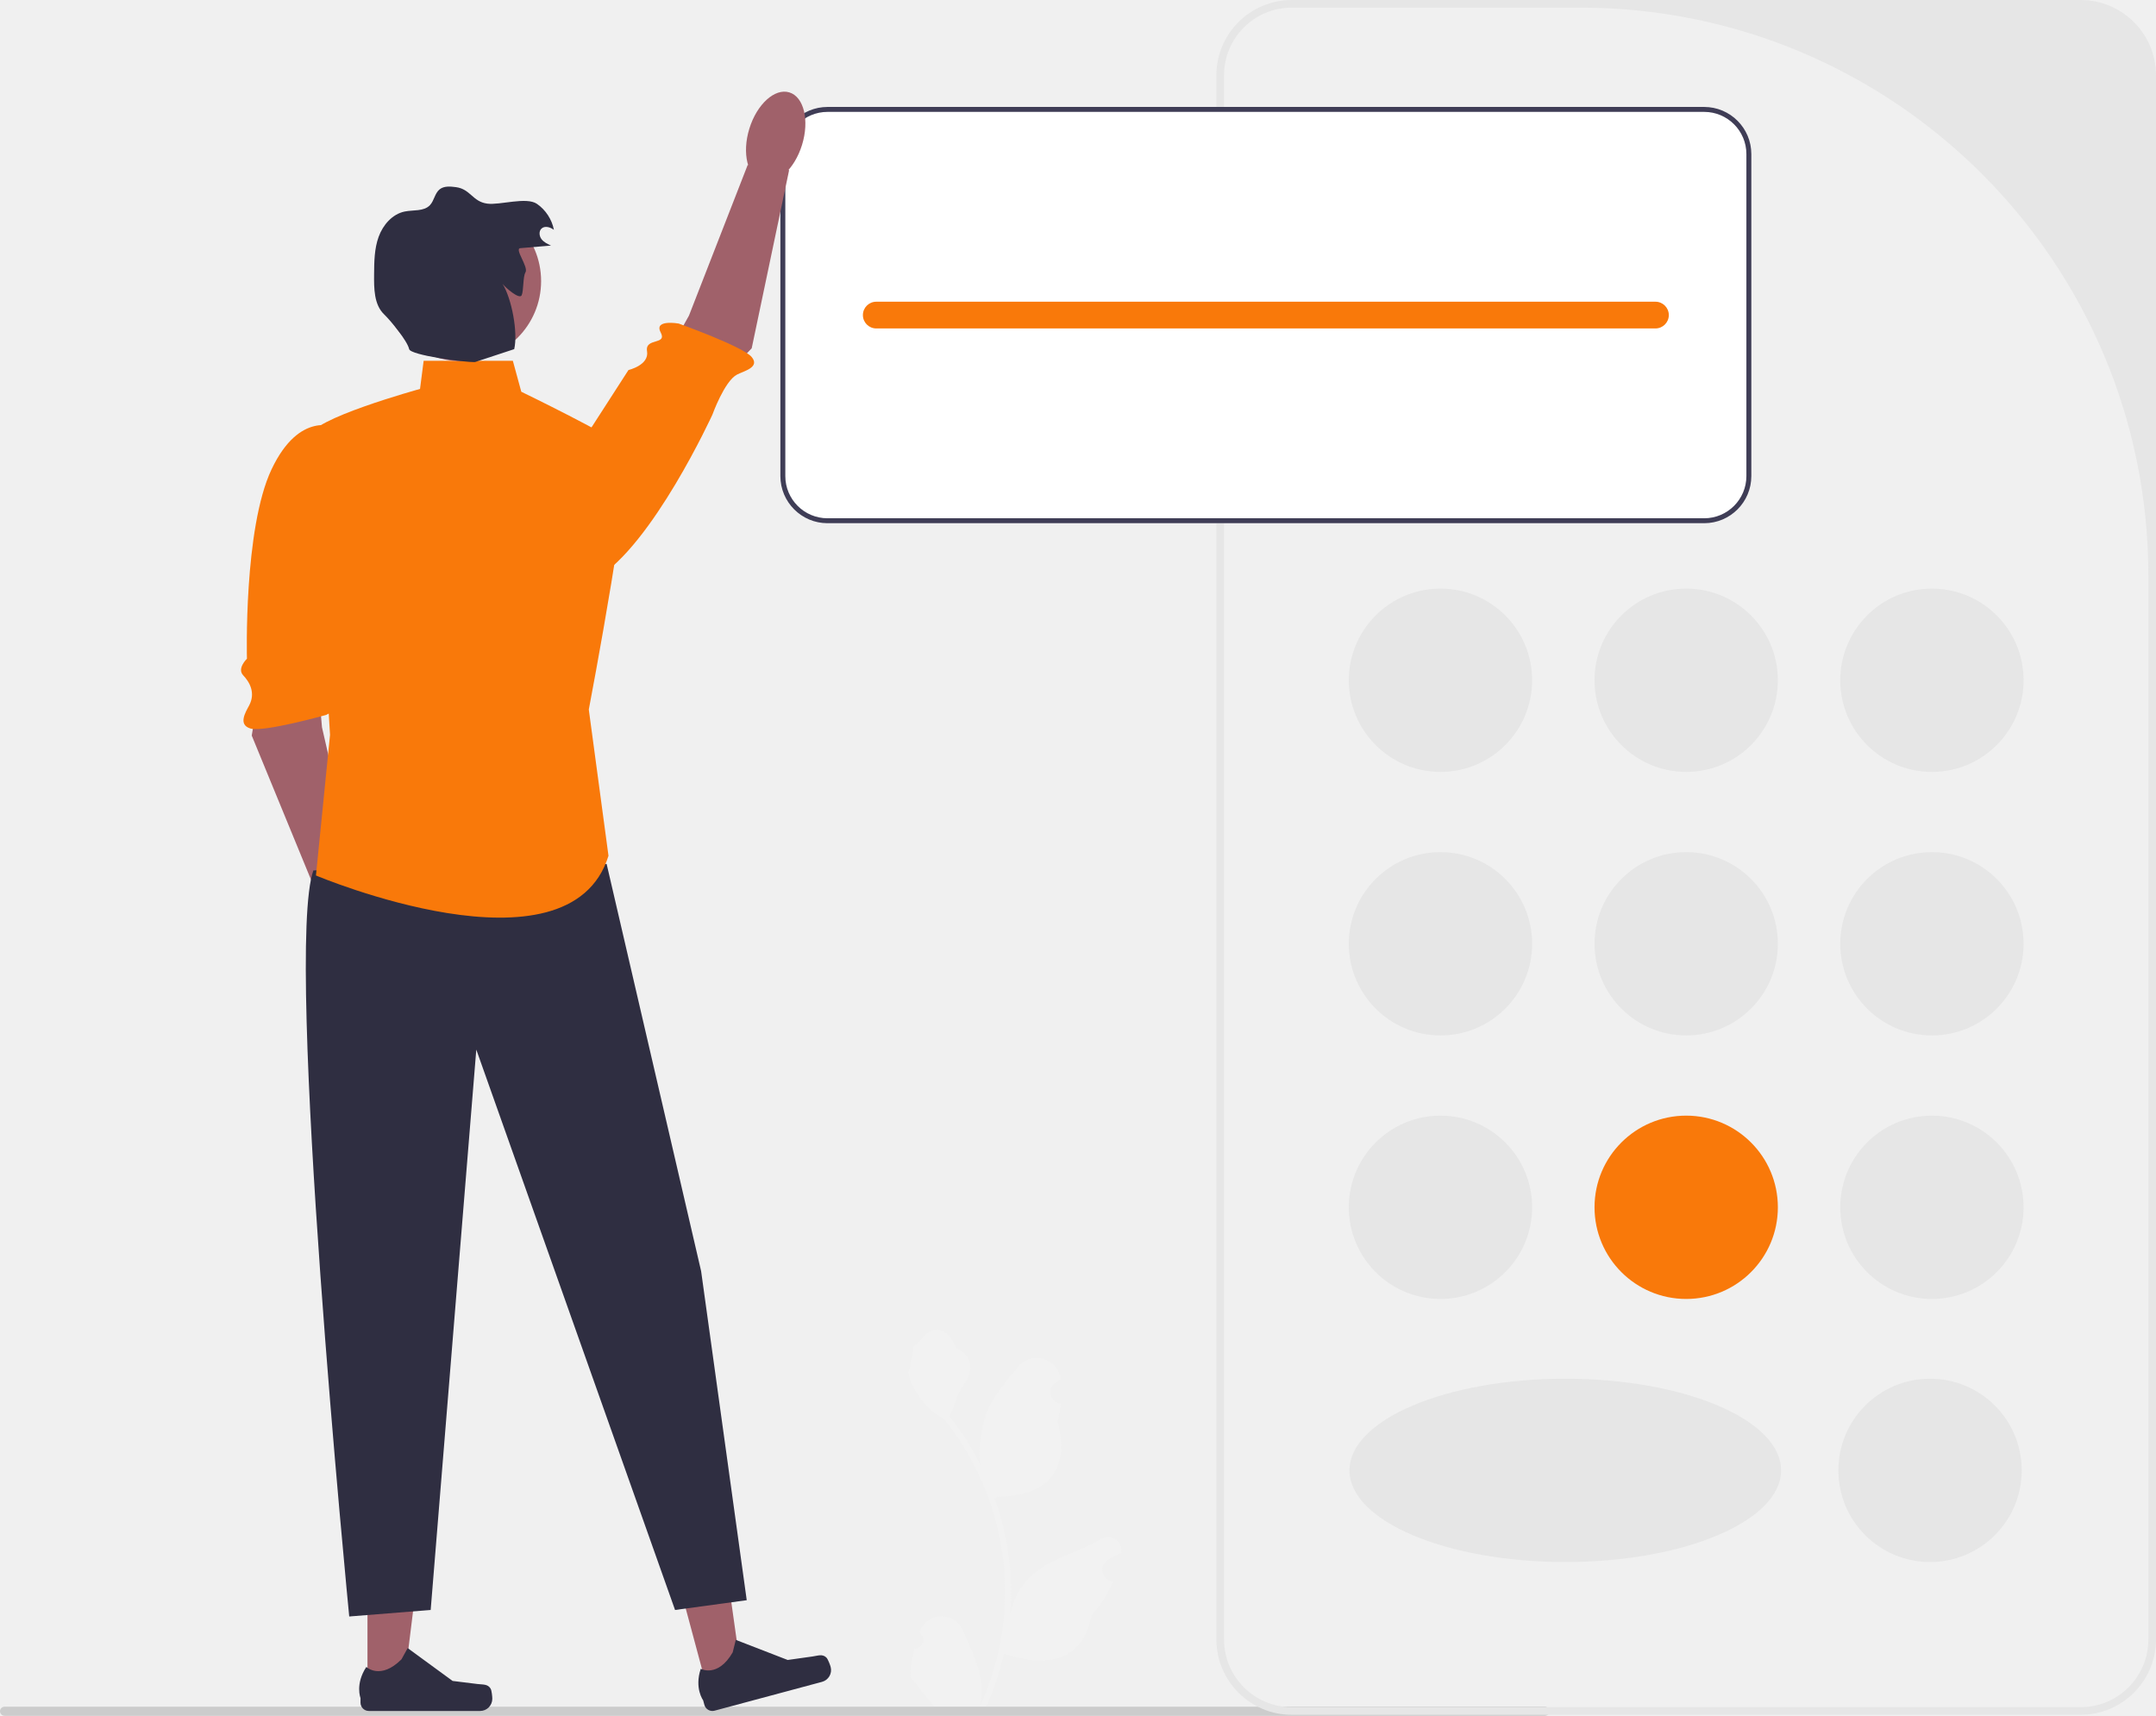
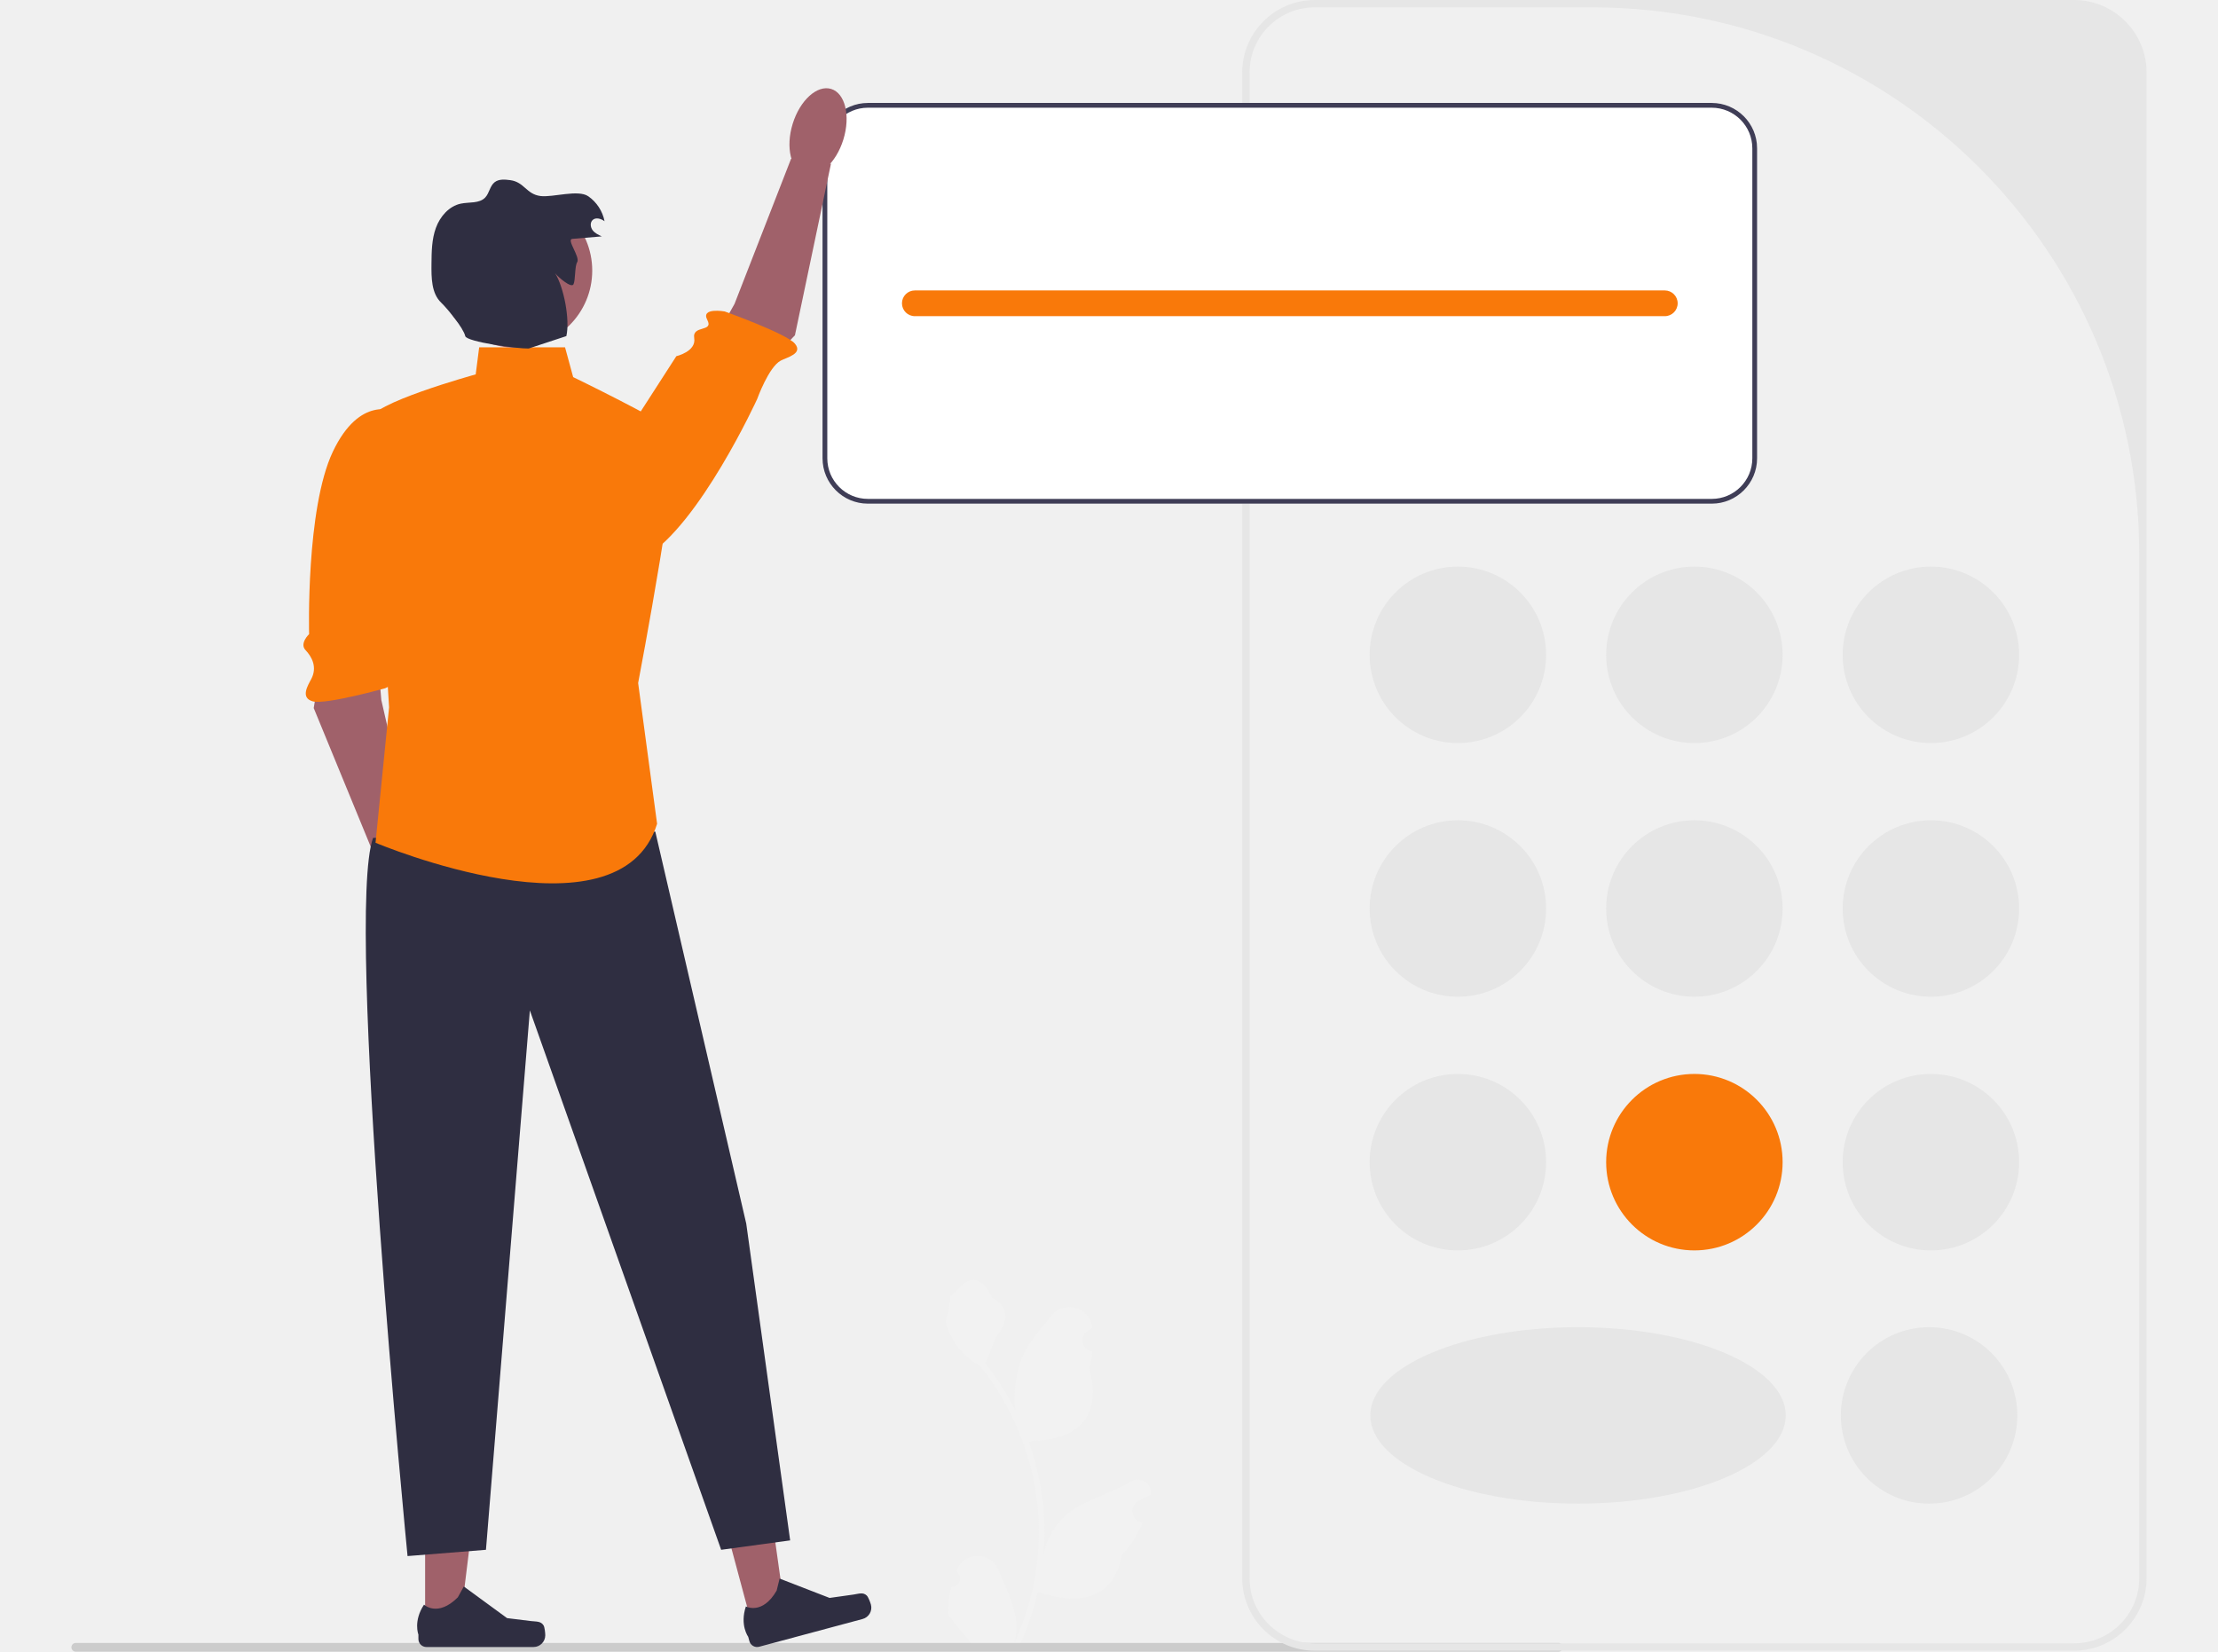
- <svg xmlns="http://www.w3.org/2000/svg" width="564.468" height="449.265" viewBox="0 0 564.468 449.265">
+ <svg xmlns="http://www.w3.org/2000/svg" width="748" height="557" viewBox="0 0 564.468 449.265">
  <path d="M239.346,431.63c2.066,.129,3.208-2.437,1.645-3.933l-.155-.618c.02-.05,.041-.099,.062-.148,2.089-4.982,9.17-4.947,11.241,.042,1.839,4.428,4.179,8.864,4.756,13.546,.258,2.067,.142,4.172-.316,6.2,4.308-9.411,6.575-19.687,6.575-30.021,0-2.597-.142-5.193-.433-7.783-.239-2.119-.568-4.224-.995-6.31-2.306-11.277-7.299-22.018-14.5-30.99-3.462-1.892-6.349-4.851-8.093-8.397-.626-1.279-1.117-2.655-1.35-4.056,.394,.052,1.486-5.949,1.188-6.317,.549-.833,1.532-1.247,2.131-2.06,2.982-4.043,7.091-3.337,9.236,2.157,4.582,2.313,4.627,6.148,1.815,9.837-1.789,2.347-2.035,5.522-3.604,8.035,.162,.207,.329,.407,.491,.614,2.961,3.798,5.522,7.88,7.681,12.169-.61-4.766,.291-10.508,1.826-14.21,1.748-4.217,5.025-7.769,7.91-11.415,3.466-4.379,10.573-2.468,11.184,3.083,.006,.054,.012,.107,.017,.161-.429,.242-.848,.499-1.259,.77-2.339,1.547-1.531,5.174,1.241,5.602l.063,.01c-.155,1.544-.42,3.074-.807,4.579,3.702,14.316-4.29,19.53-15.701,19.764-.252,.129-.497,.258-.749,.381,1.156,3.255,2.08,6.594,2.764,9.979,.614,2.99,1.04,6.013,1.279,9.049,.297,3.83,.271,7.68-.052,11.503l.019-.136c.82-4.211,3.107-8.145,6.427-10.87,4.946-4.063,11.933-5.559,17.268-8.824,2.568-1.572,5.859,.459,5.411,3.437l-.022,.143c-.794,.323-1.569,.698-2.319,1.117-.429,.242-.848,.499-1.259,.77-2.339,1.547-1.531,5.174,1.241,5.602l.063,.01c.045,.006,.084,.013,.129,.019-1.363,3.236-3.262,6.239-5.639,8.829-2.315,12.497-12.256,13.683-22.89,10.044h-.006c-1.163,5.064-2.861,10.011-5.044,14.726h-18.02c-.065-.2-.123-.407-.181-.607,1.666,.103,3.346,.006,4.986-.297-1.337-1.641-2.674-3.294-4.011-4.935-.032-.032-.058-.065-.084-.097-.678-.84-1.363-1.673-2.041-2.512l-0-.001c-.042-2.578,.267-5.147,.879-7.64l.001-0Z" fill="#f2f2f2" />
  <path d="M0,448.075c0,.66,.53,1.19,1.19,1.19H404.48c.66,0,1.19-.53,1.19-1.19,0-.66-.53-1.19-1.19-1.19H1.19c-.66,0-1.19,.53-1.19,1.19Z" fill="#ccc" />
  <path d="M544.743,449h-206.551c-10.876,0-19.724-8.849-19.724-19.725V19.725c0-10.876,8.848-19.725,19.724-19.725h206.551c10.876,0,19.725,8.849,19.725,19.725V429.275c0,10.876-8.849,19.725-19.725,19.725ZM338.192,2c-9.789,0-17.724,7.935-17.724,17.724V429.275c0,9.789,7.936,17.725,17.725,17.725h206.551c9.789,0,17.725-7.936,17.725-17.725V150.705c0-82.127-66.577-148.705-148.705-148.705h-75.571Z" fill="#e6e6e6" />
  <g>
    <circle cx="377.134" cy="178.118" r="24" fill="#e6e6e6" />
    <circle cx="505.801" cy="178.118" r="24" fill="#e6e6e6" />
    <circle cx="441.467" cy="178.118" r="24" fill="#e6e6e6" />
  </g>
  <circle cx="377.134" cy="247.118" r="24" fill="#e6e6e6" />
  <circle cx="505.801" cy="247.118" r="24" fill="#e6e6e6" />
  <circle cx="441.467" cy="247.118" r="24" fill="#e6e6e6" />
  <circle cx="377.134" cy="316.118" r="24" fill="#e6e6e6" />
  <circle cx="505.31" cy="385" r="24" fill="#e6e6e6" />
  <ellipse cx="409.81" cy="385" rx="56.5" ry="24" fill="#e6e6e6" />
  <circle cx="505.801" cy="316.118" r="24" fill="#e6e6e6" />
  <circle cx="441.467" cy="316.118" r="24" fill="#f9790a" />
  <path d="M446.184,28H216.65c-6.806,0-12.34,5.534-12.34,12.34V124.66c0,6.806,5.534,12.34,12.34,12.34h229.534c6.806,0,12.34-5.534,12.34-12.34V40.34c0-6.806-5.534-12.34-12.34-12.34Z" fill="#fff" />
  <path d="M446.184,28H216.65c-6.806,0-12.34,5.534-12.34,12.34V124.66c0,6.806,5.534,12.34,12.34,12.34h229.534c6.806,0,12.34-5.534,12.34-12.34V40.34c0-6.806-5.534-12.34-12.34-12.34Zm11.043,96.66c0,6.092-4.95,11.043-11.043,11.043H216.65c-6.092,0-11.043-4.95-11.043-11.043V40.34c0-6.092,4.95-11.043,11.043-11.043h229.534c6.092,0,11.043,4.95,11.043,11.043V124.66Z" fill="#3f3d56" />
  <rect x="225.917" y="79" width="211" height="7" rx="3.5" ry="3.5" fill="#f9790a" />
  <g>
    <g>
      <polygon points="67.952 180.421 65.908 192.596 84.038 236.7 93.766 231.699 84.298 190.427 82.937 174.676 67.952 180.421" fill="#a0616a" />
      <path d="M87.966,111.929s-9.493-4.598-16.859,10.939c-7.366,15.537-6.454,49.614-6.454,49.614,0,0-2.682,2.554-.98,4.342s3.29,4.626,1.553,7.897c-.915,1.724-3.034,5.097,.435,6.055,3.469,.958,19.698-3.568,19.698-3.568,0,0,6.068-2.718,2.62-4.549-3.448-1.831,1.408-12.905,1.408-12.905l4.012-31.991-5.435-25.833Z" fill="#f9790a" />
      <ellipse cx="91.852" cy="241.931" rx="7.217" ry="12.155" transform="translate(-66.97226 37.62166) rotate(-17.07063)" fill="#a0616a" />
    </g>
    <g>
      <polygon points="185.278 442.57 194.364 440.131 189.282 403.923 175.872 407.522 185.278 442.57" fill="#a0616a" />
      <path d="M216.354,434.01h0c.411,.401,.973,1.898,1.121,2.453h0c.457,1.703-.553,3.454-2.256,3.911l-28.14,7.551c-1.162,.312-2.357-.377-2.668-1.539l-.314-1.172s-2.337-3.148-.635-8.257c0,0,4.474,2.442,8.368-4.308l.807-3.265,13.591,5.261,6.506-.915c1.423-.2,2.592-.724,3.621,.28Z" fill="#2f2e41" />
    </g>
    <g>
      <polygon points="96.211 442.361 105.619 442.36 110.095 406.072 96.209 406.073 96.211 442.361" fill="#a0616a" />
      <path d="M128.444,442.148h0c.293,.493,.447,2.086,.447,2.659h0c0,1.763-1.43,3.193-3.193,3.193h-29.135c-1.203,0-2.178-.975-2.178-2.178v-1.213s-1.441-3.646,1.526-8.139c0,0,3.688,3.518,9.199-1.992l1.625-2.944,11.764,8.603,6.52,.803c1.427,.176,2.691-.027,3.425,1.209Z" fill="#2f2e41" />
    </g>
    <path d="M158.823,226.205l24.739,106.632,11.943,86.159-18.767,2.559-52.037-146.726-11.943,146.726-21.326,1.706s-17.061-174.024-9.384-195.35l76.775-1.706Z" fill="#2f2e41" />
    <g>
      <polygon points="188.269 100.115 196.805 91.196 206.607 44.529 195.751 43.196 180.377 82.65 172.647 96.441 188.269 100.115" fill="#a0616a" />
      <path d="M133.21,145.505s7.988,14.729,22.815,6.022c14.827-8.708,30.508-42.992,30.508-42.992,0,0,3.131-8.715,6.407-10.444,1.726-.911,6.168-1.894,3.838-4.636-2.33-2.743-19.09-8.739-19.09-8.739,0,0-6.547-1.164-4.725,2.289,1.822,3.453-4.162,1.314-3.558,4.968,.604,3.654-4.862,4.913-4.862,4.913l-31.333,48.62Z" fill="#f9790a" />
      <ellipse cx="203.087" cy="35.81" rx="12.155" ry="7.217" transform="translate(109.0197 219.3257) rotate(-72.86125)" fill="#a0616a" />
    </g>
    <path d="M134.271,94.473h-23.356l-.945,7.364s-29.456,8.101-28.72,12.519,5.155,78.059,5.155,78.059l-3.682,36.82s66.277,27.984,76.587-5.155l-5.155-38.293s12.519-65.54,9.573-68.486c-2.946-2.946-27.247-14.728-27.247-14.728l-2.209-8.101Z" fill="#f9790a" />
    <circle cx="120.704" cy="73.601" r="20.964" fill="#a0616a" />
    <path d="M136.229,64.978c2.679-.226,5.357-.453,8.036-.679-.921-.422-1.88-.874-2.493-1.68-.613-.806-.74-2.08,.001-2.77,.866-.807,2.3-.379,3.246,.331-.521-2.721-2.145-5.214-4.423-6.79-2.783-1.925-9.668,.37-13.023-.072-3.871-.51-4.354-3.811-8.226-4.321-1.459-.192-3.101-.337-4.249,.585-1.273,1.022-1.415,2.955-2.538,4.14-1.603,1.692-4.351,1.193-6.632,1.669-3.231,.674-5.667,3.508-6.792,6.611s-1.166,6.479-1.195,9.78c-.032,3.699-.044,7.982,2.632,10.537,1.63,1.557,6.07,6.897,6.55,9.099,.341,1.564,14.234,3.469,17.245,3.382l10.263-3.382c1.009-4.441-.66-13.227-3.058-17.099,.79,1.043,4.442,4.183,5,3s.305-4.892,1-6c.877-1.399-2.988-6.201-1.343-6.34Z" fill="#2f2e41" />
  </g>
</svg>
